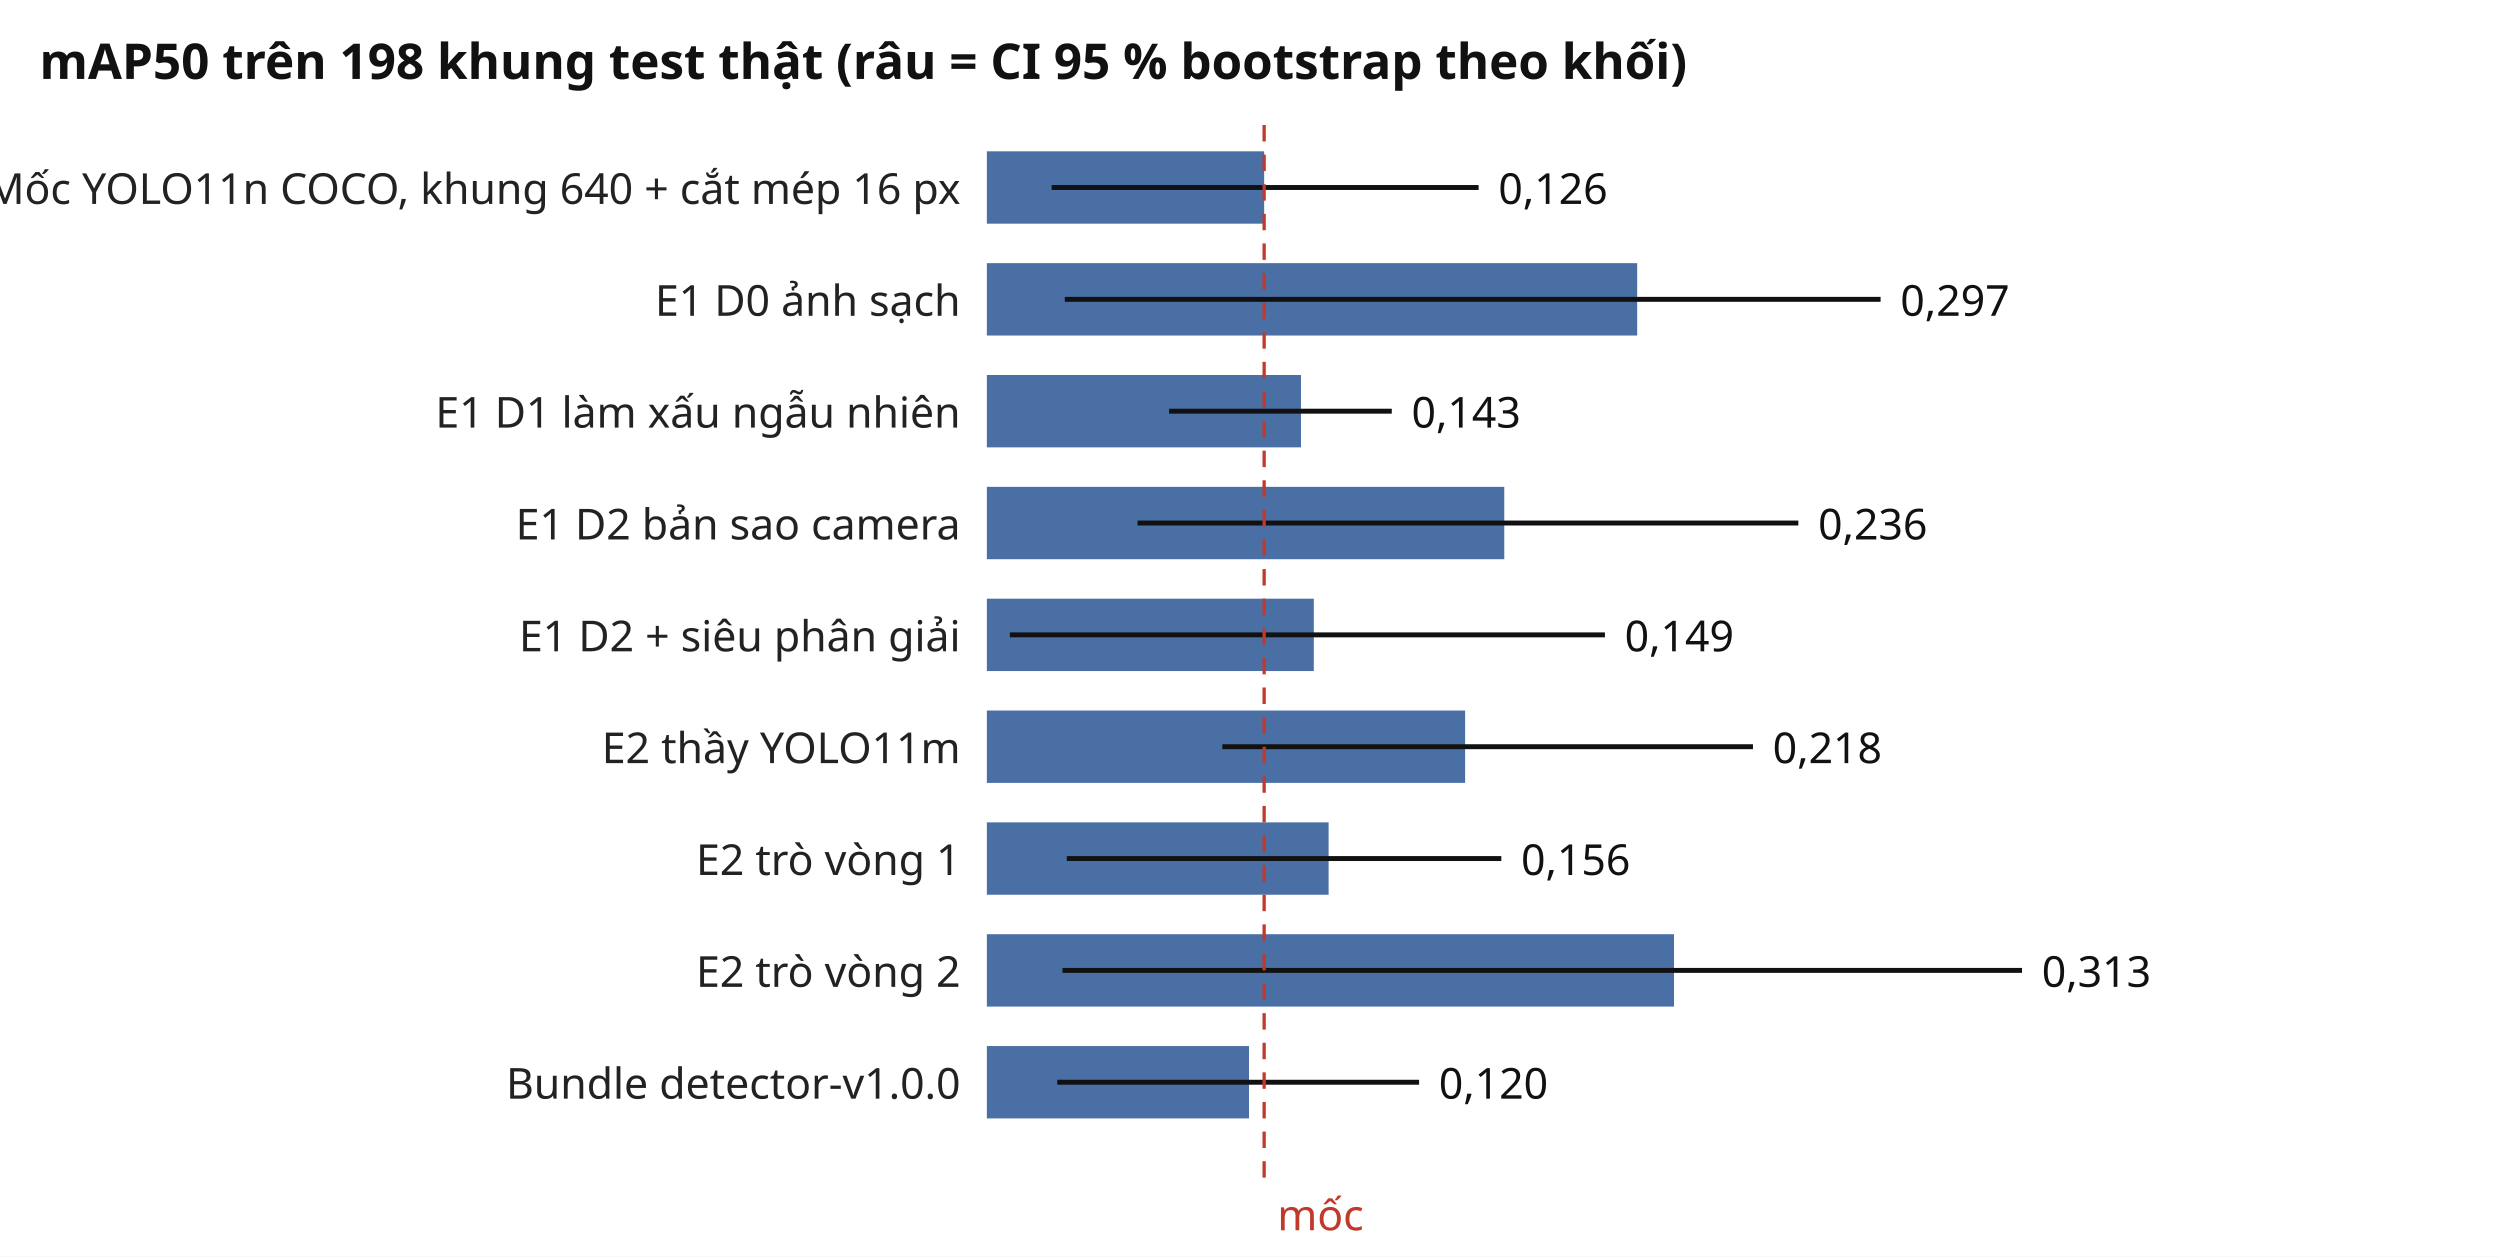
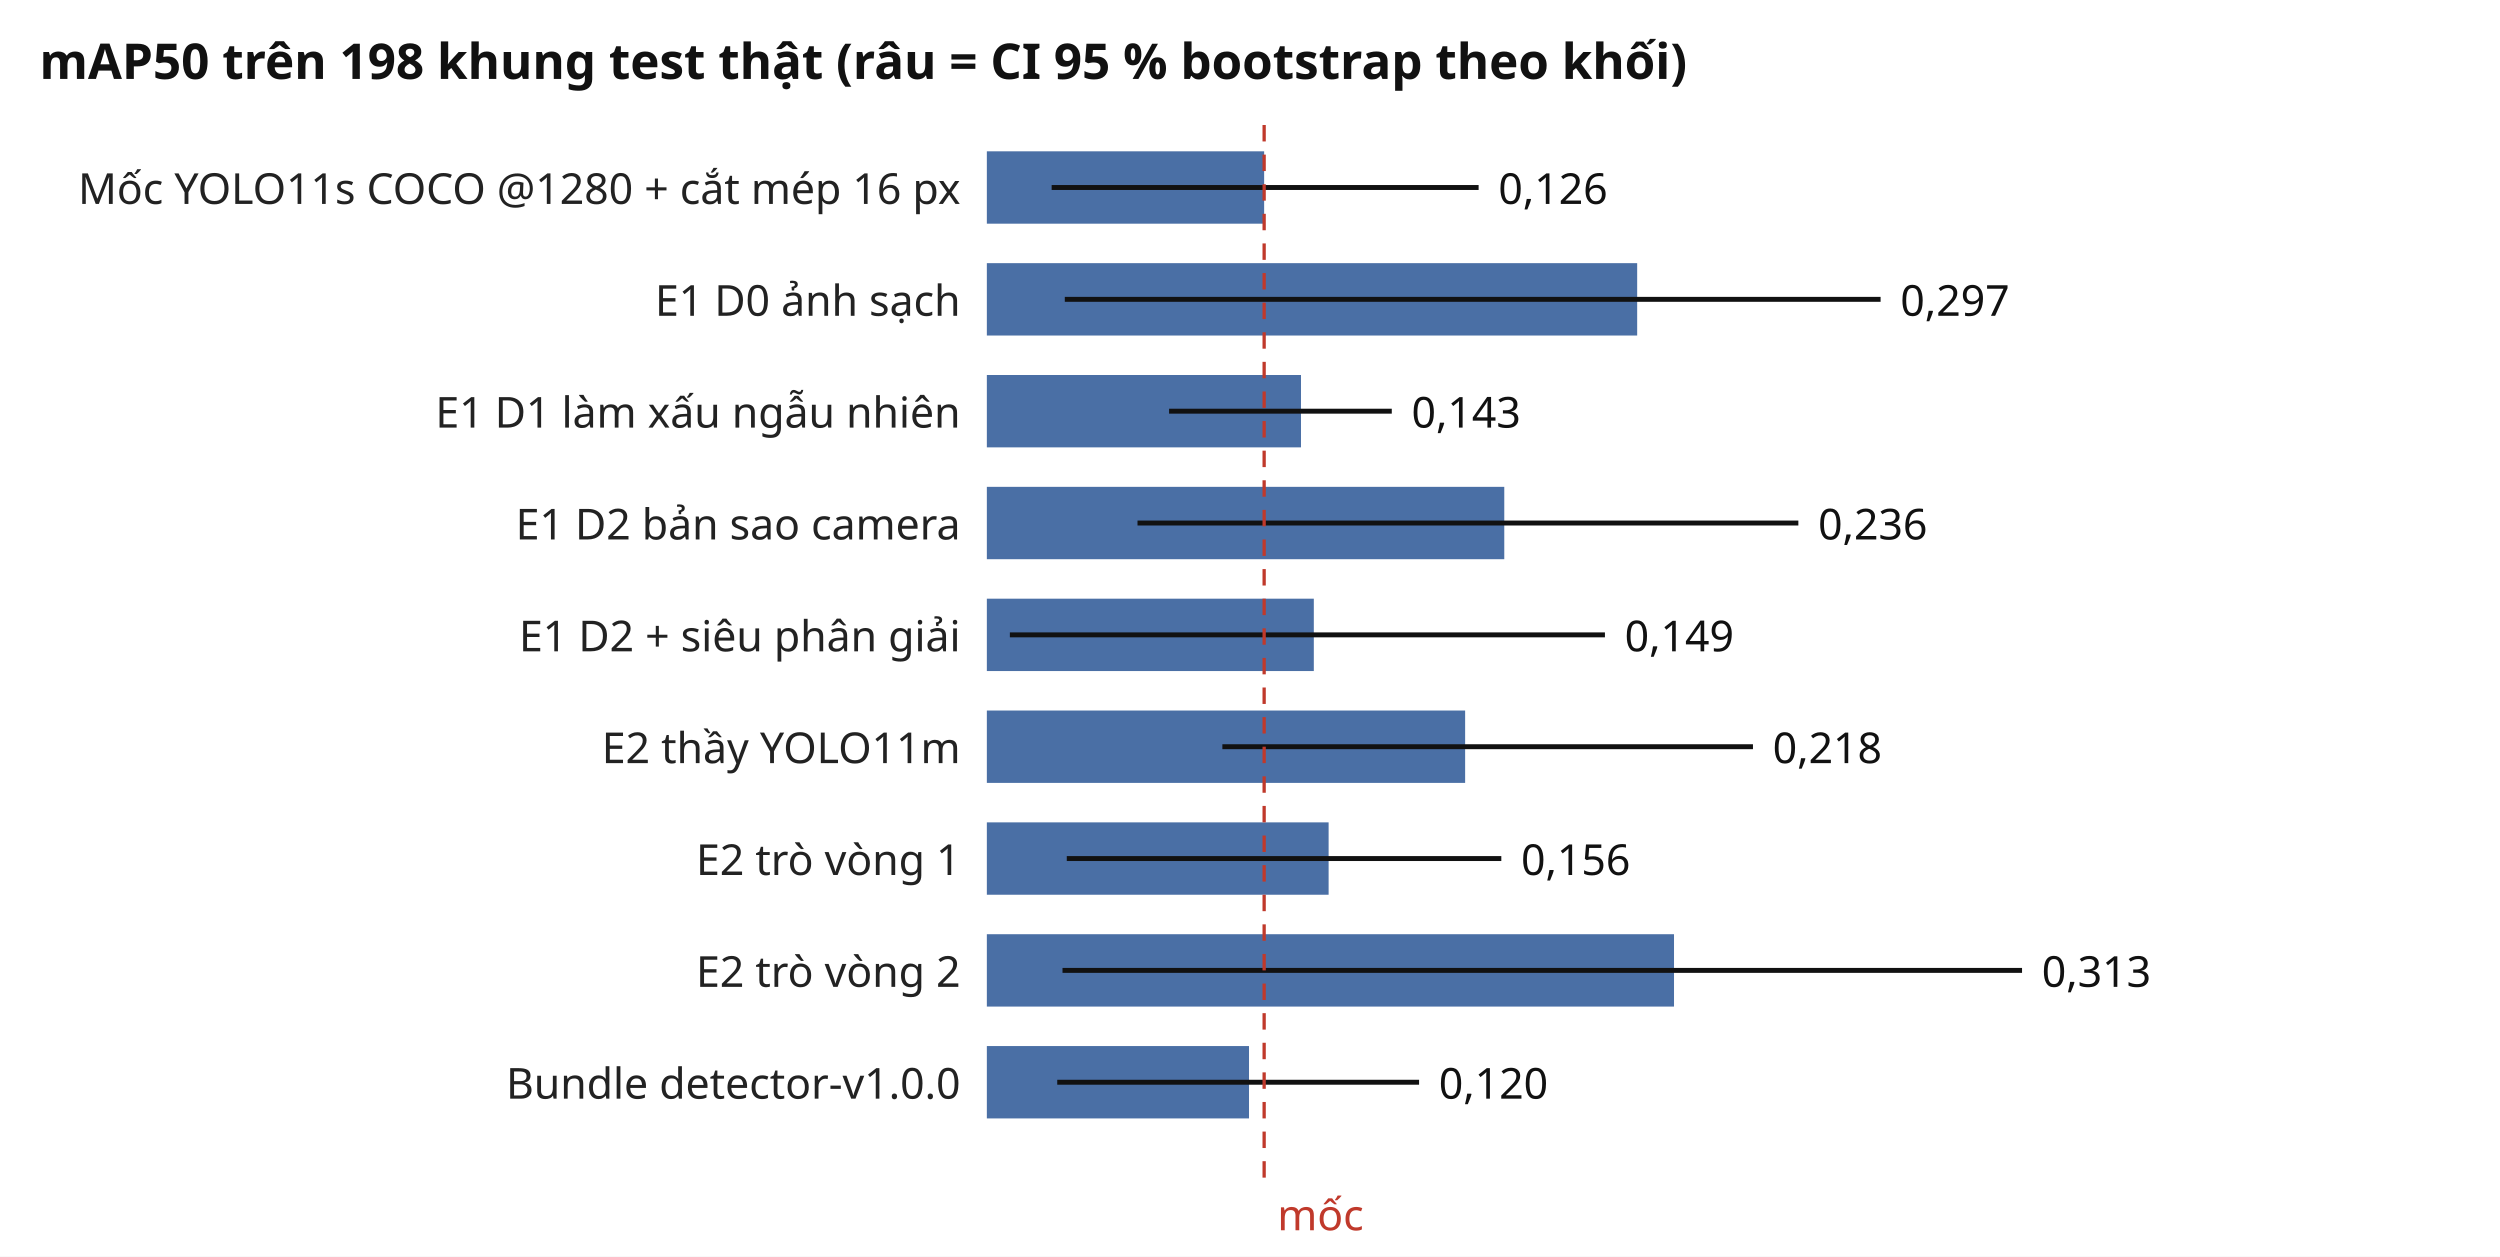
<svg xmlns="http://www.w3.org/2000/svg" width="760" height="382" viewBox="0 0 760 382" font-family="sans-serif" font-size="13">
  <rect width="760" height="382" fill="#ffffff" />
  <text x="12" y="24" font-size="15" font-weight="bold" fill="#111">mAP50 trên 198 khung test thật (râu = CI 95 % bootstrap theo khối)</text>
-   <text x="292" y="62" text-anchor="end" fill="#222">Mốc YOLO11n COCO, khung 640 + cắt mép 16 px</text>
+   <text x="292" y="62" text-anchor="end" fill="#222">Mốc YOLO11s COCO @1280 + cắt mép 16 px</text>
  <rect x="300" y="46" width="84.3" height="22" fill="#4a6fa5" />
  <line x1="319.7" y1="57.0" x2="449.5" y2="57.0" stroke="#111" stroke-width="1.5" />
  <text x="455.5" y="62" fill="#111">0,126</text>
  <text x="292" y="96" text-anchor="end" fill="#222">E1 D0 ảnh sạch</text>
  <rect x="300" y="80" width="197.7" height="22" fill="#4a6fa5" />
  <line x1="323.7" y1="91.0" x2="571.7" y2="91.0" stroke="#111" stroke-width="1.5" />
  <text x="577.7" y="96" fill="#111">0,297</text>
  <text x="292" y="130" text-anchor="end" fill="#222">E1 D1 làm xấu ngẫu nhiên</text>
  <rect x="300" y="114" width="95.5" height="22" fill="#4a6fa5" />
  <line x1="355.4" y1="125.0" x2="423.1" y2="125.0" stroke="#111" stroke-width="1.5" />
  <text x="429.1" y="130" fill="#111">0,143</text>
  <text x="292" y="164" text-anchor="end" fill="#222">E1 D2 bản sao camera</text>
  <rect x="300" y="148" width="157.3" height="22" fill="#4a6fa5" />
  <line x1="345.8" y1="159.0" x2="546.7" y2="159.0" stroke="#111" stroke-width="1.5" />
  <text x="552.7" y="164" fill="#111">0,236</text>
  <text x="292" y="198" text-anchor="end" fill="#222">E1 D2 + siêu phân giải</text>
  <rect x="300" y="182" width="99.4" height="22" fill="#4a6fa5" />
  <line x1="307.0" y1="193.0" x2="487.9" y2="193.0" stroke="#111" stroke-width="1.5" />
  <text x="493.9" y="198" fill="#111">0,149</text>
  <text x="292" y="232" text-anchor="end" fill="#222">E2 thầy YOLO11m</text>
  <rect x="300" y="216" width="145.4" height="22" fill="#4a6fa5" />
  <line x1="371.6" y1="227.0" x2="532.9" y2="227.0" stroke="#111" stroke-width="1.5" />
  <text x="538.9" y="232" fill="#111">0,218</text>
  <text x="292" y="266" text-anchor="end" fill="#222">E2 trò vòng 1</text>
  <rect x="300" y="250" width="103.9" height="22" fill="#4a6fa5" />
  <line x1="324.3" y1="261.0" x2="456.4" y2="261.0" stroke="#111" stroke-width="1.5" />
  <text x="462.4" y="266" fill="#111">0,156</text>
  <text x="292" y="300" text-anchor="end" fill="#222">E2 trò vòng 2</text>
  <rect x="300" y="284" width="208.9" height="22" fill="#4a6fa5" />
  <line x1="323.0" y1="295.0" x2="614.7" y2="295.0" stroke="#111" stroke-width="1.5" />
  <text x="620.7" y="300" fill="#111">0,313</text>
  <text x="292" y="334" text-anchor="end" fill="#222">Bundle detector-v1.0.0</text>
  <rect x="300" y="318" width="79.7" height="22" fill="#4a6fa5" />
  <line x1="321.4" y1="329.0" x2="431.4" y2="329.0" stroke="#111" stroke-width="1.5" />
  <text x="437.4" y="334" fill="#111">0,120</text>
  <line x1="384.3" y1="38" x2="384.3" y2="360" stroke="#c0392b" stroke-dasharray="5,4" />
  <text x="388.3" y="374" fill="#c0392b">mốc</text>
</svg>
